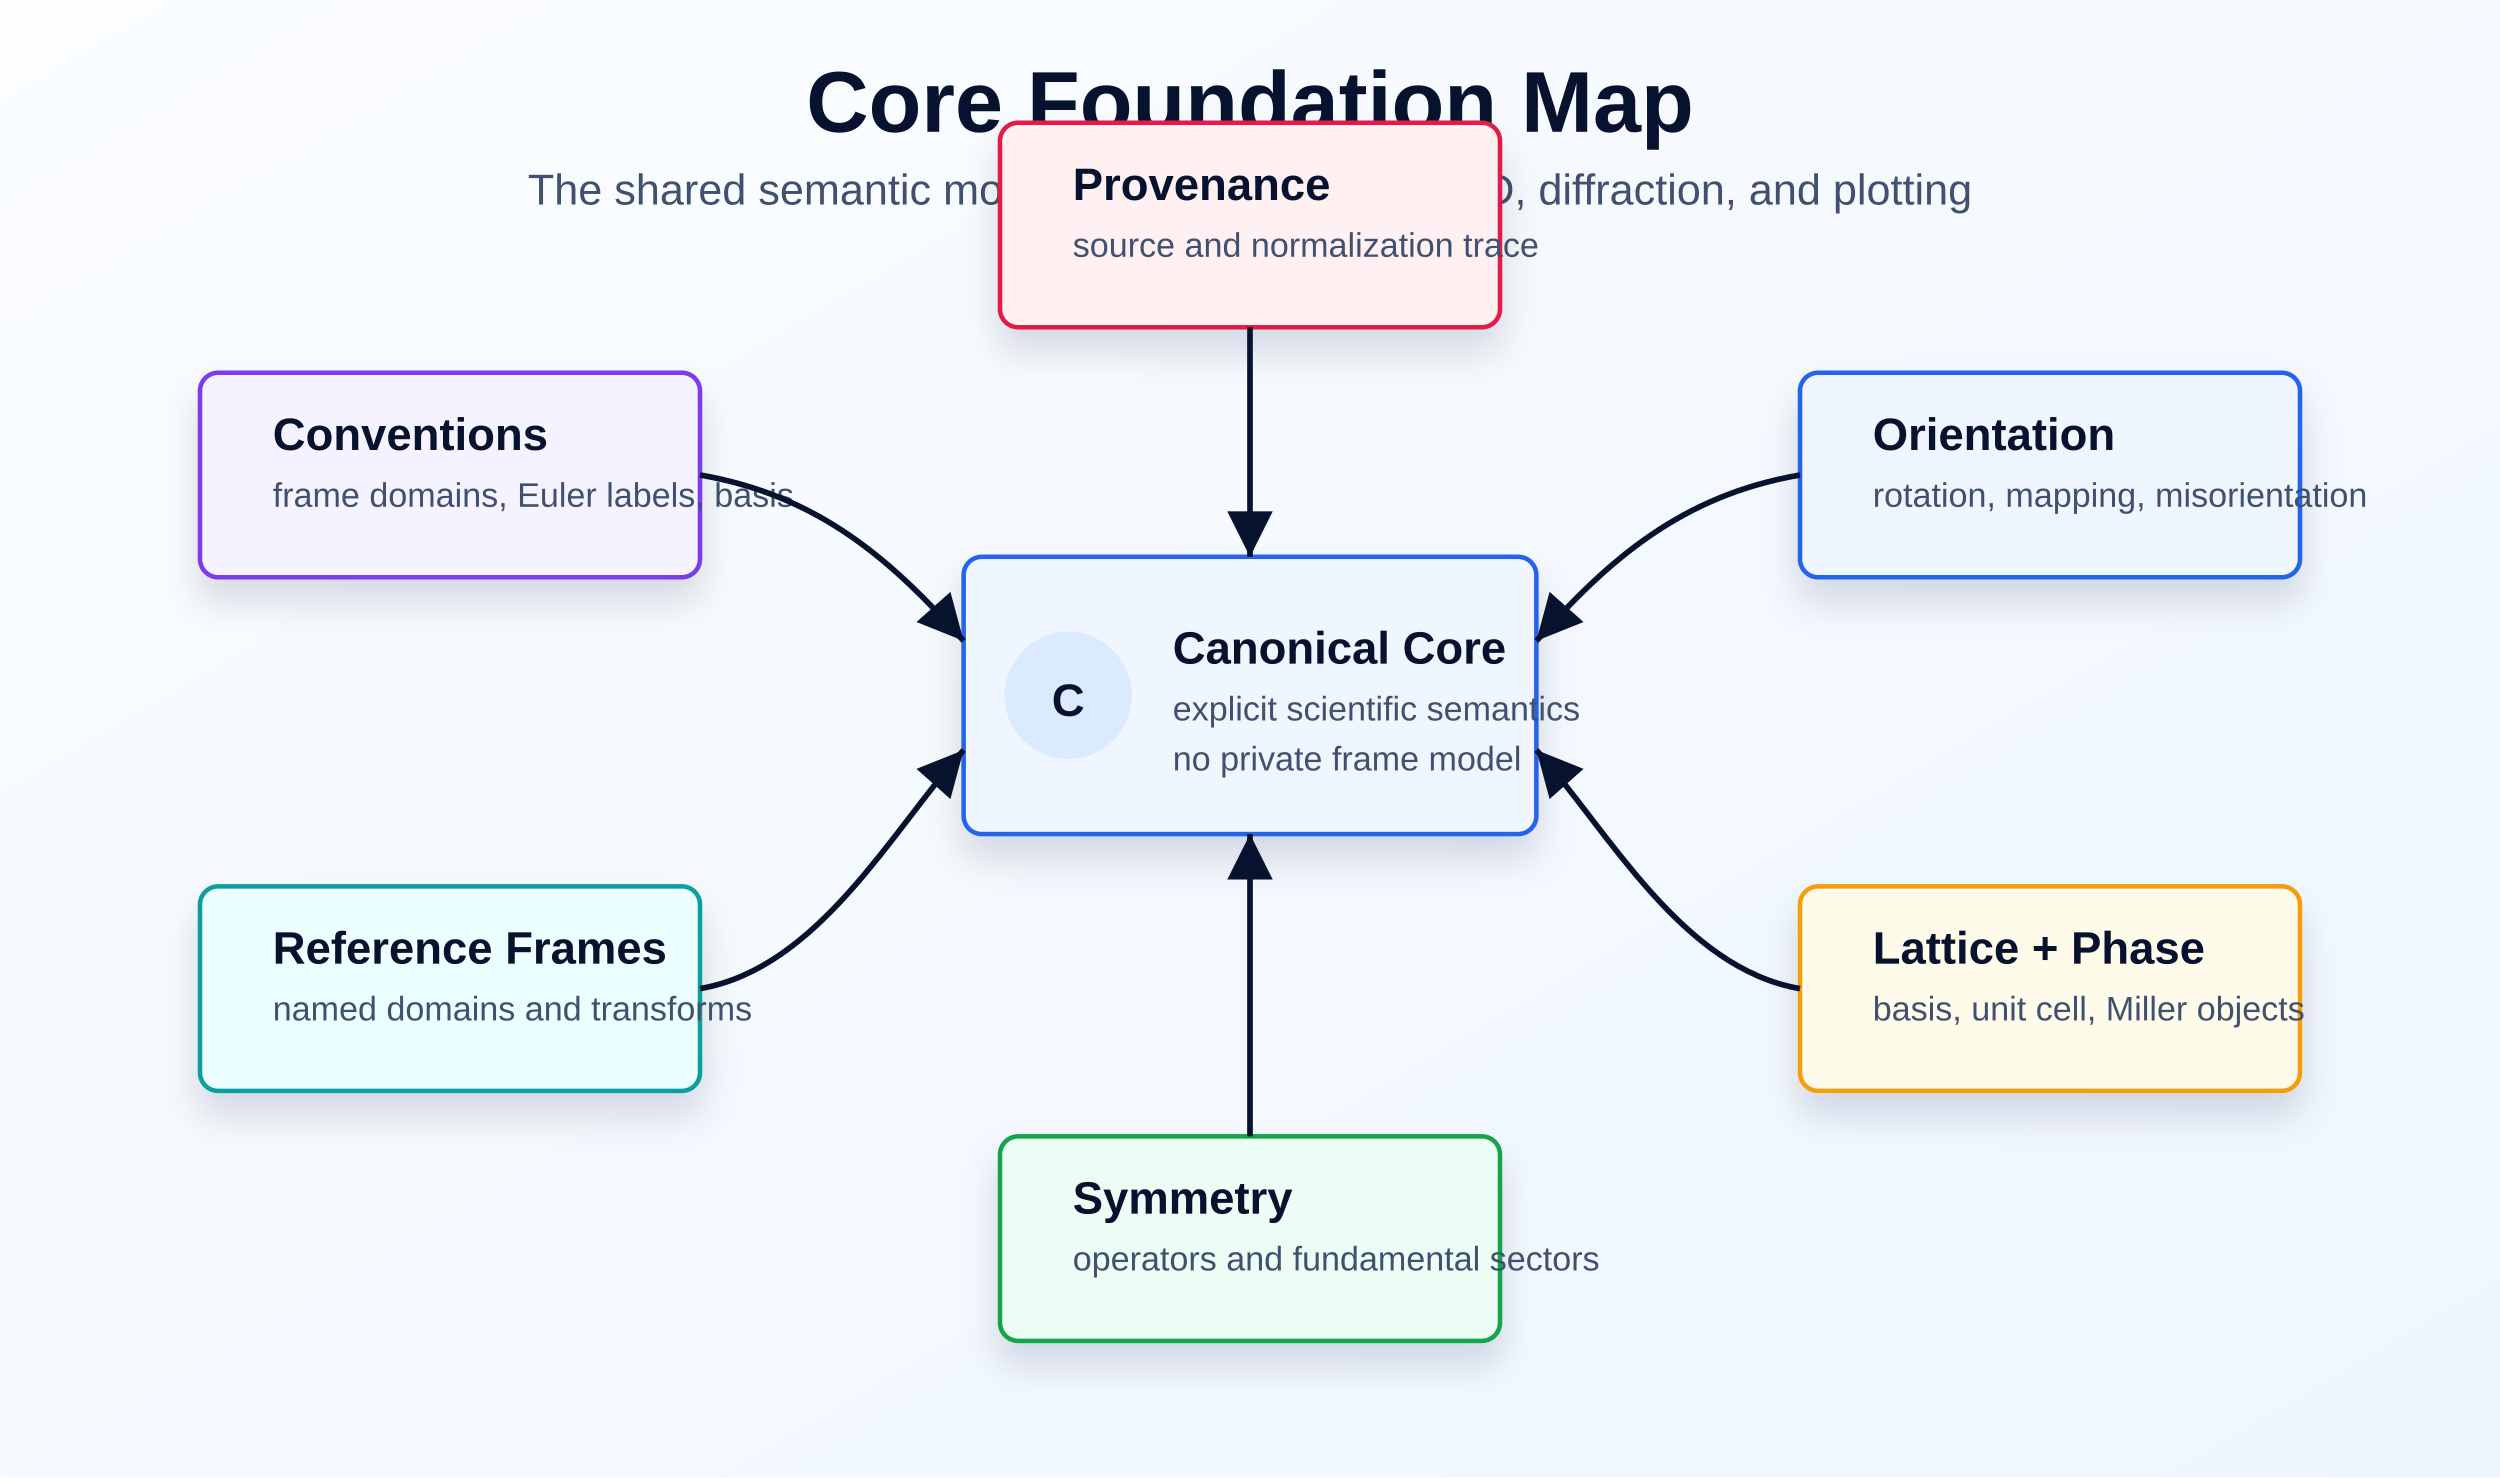
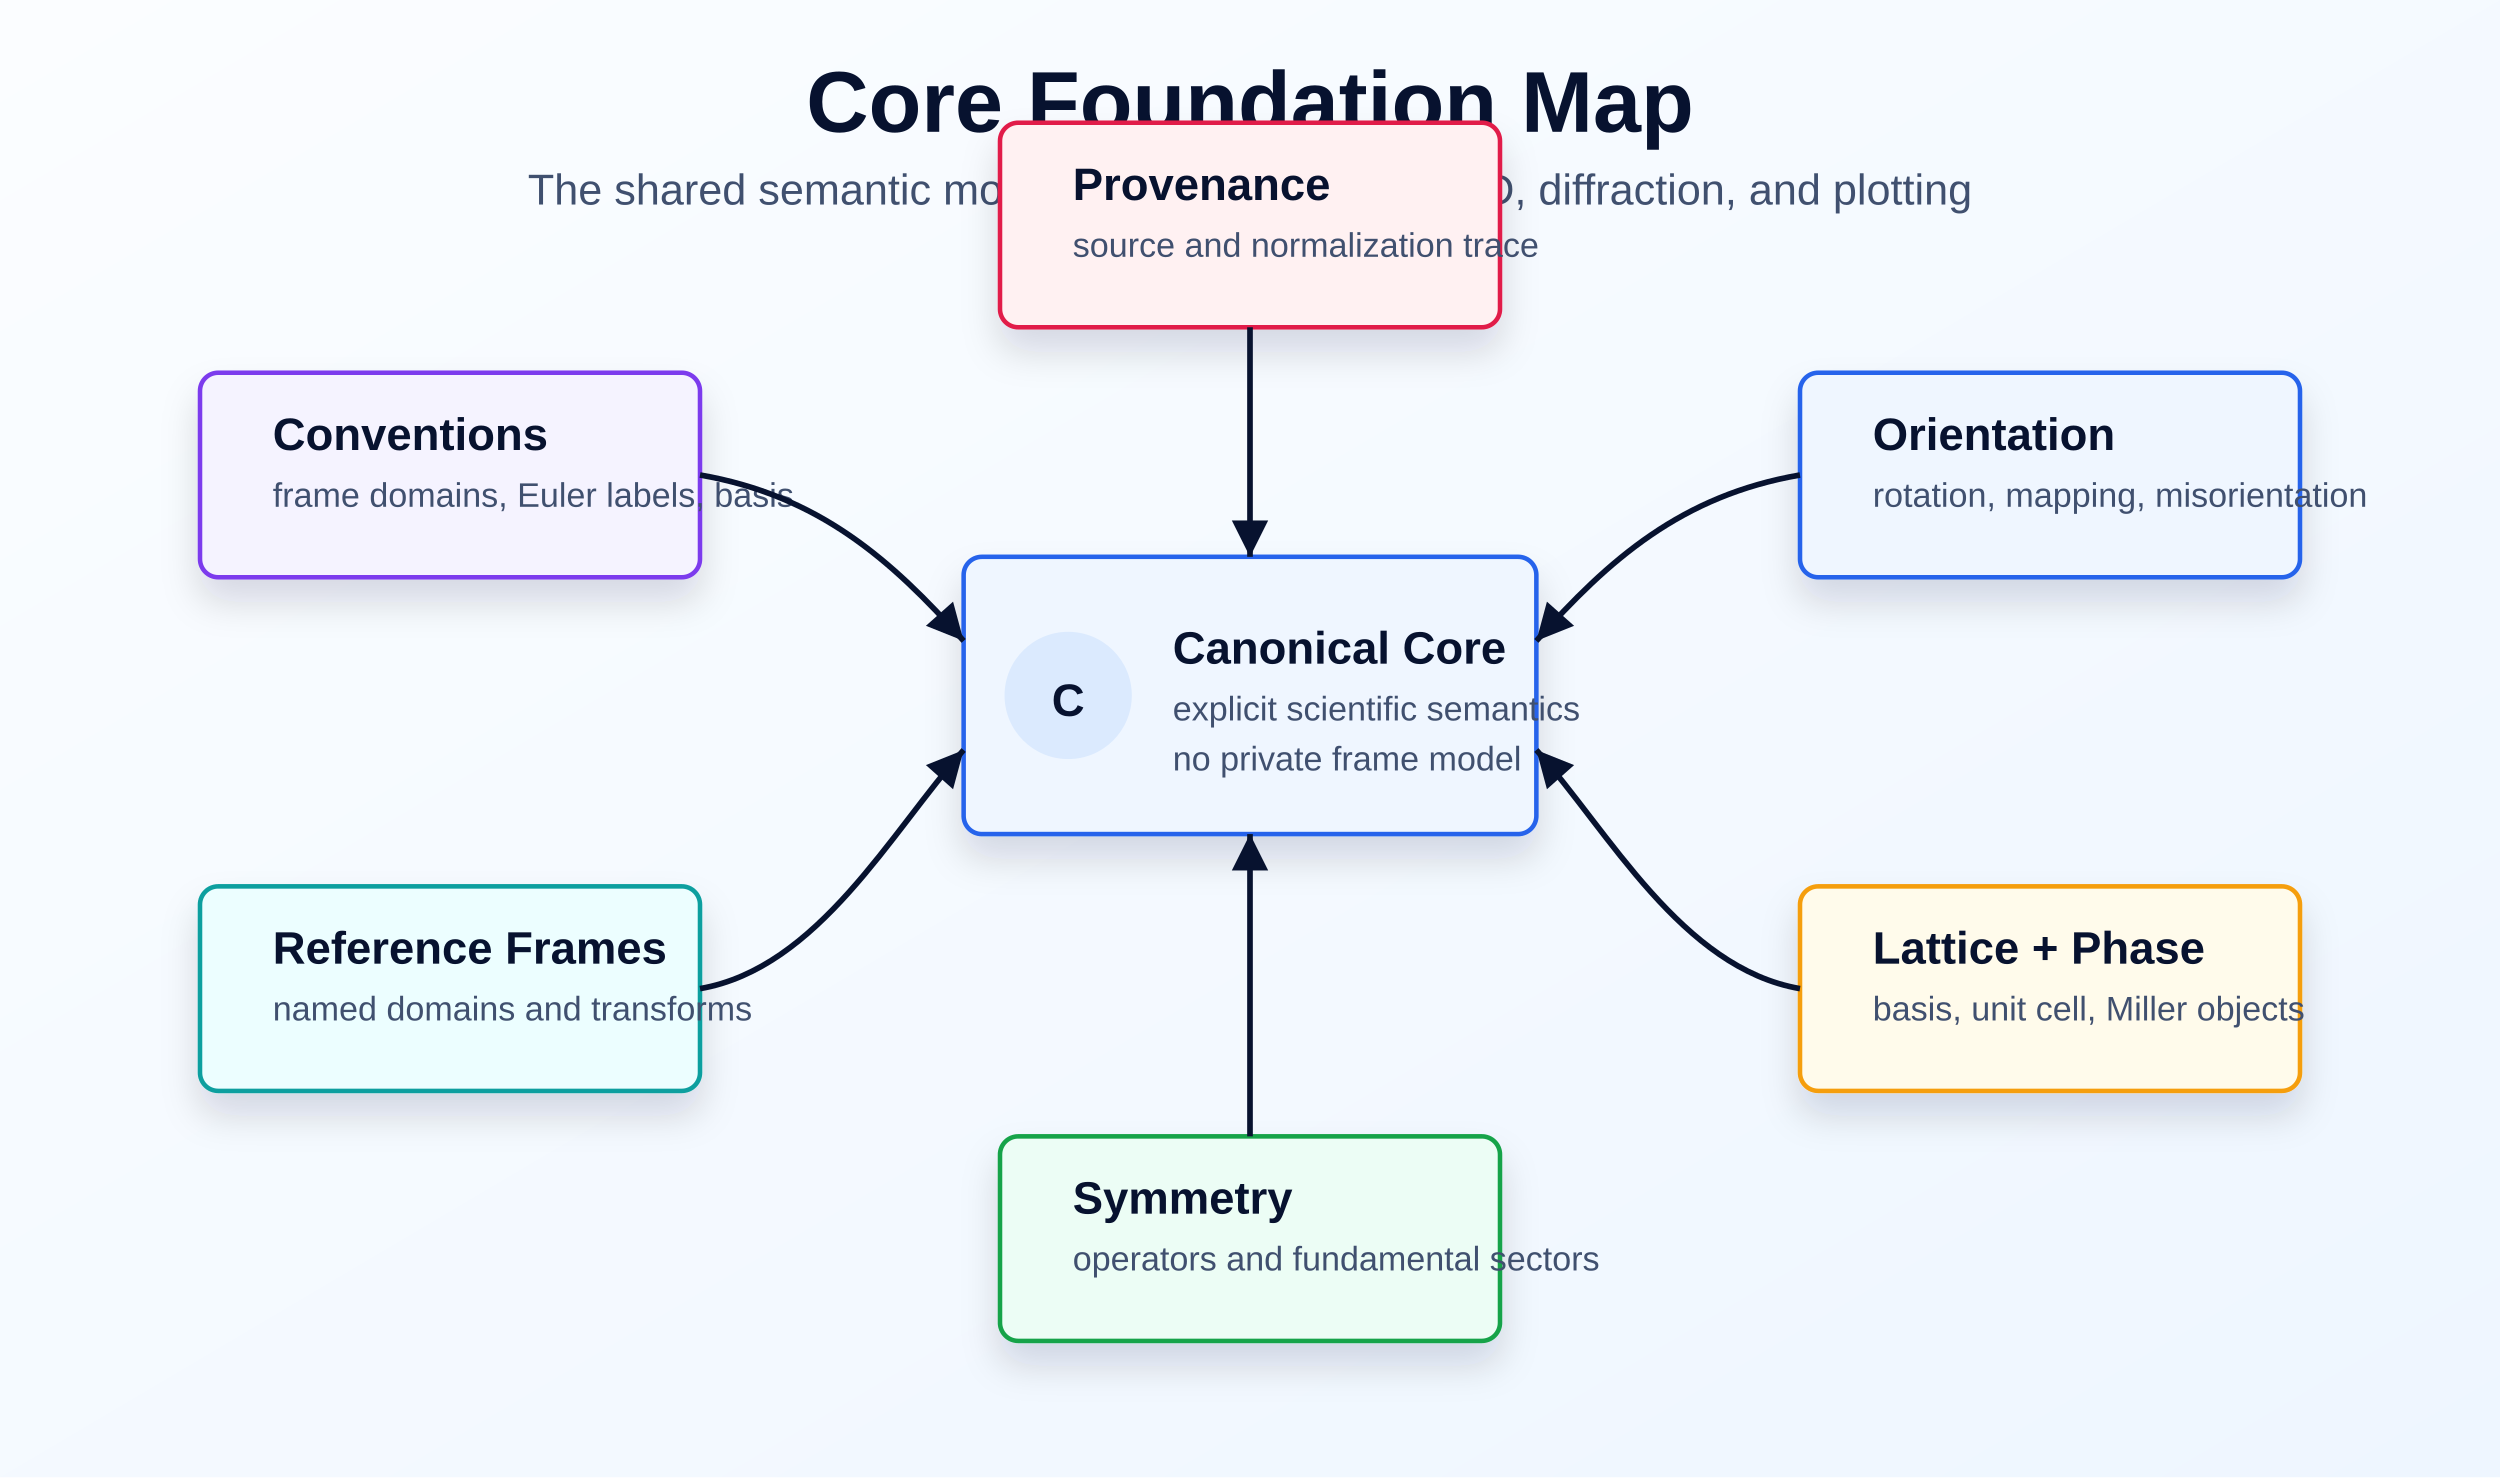
<svg xmlns="http://www.w3.org/2000/svg" width="1100" height="650" viewBox="0 0 1100 650" role="img" aria-labelledby="title desc">
  <defs>
    <linearGradient id="bg" x1="0" x2="1" y1="0" y2="1">
      <stop stop-color="#fbfdff" />
      <stop offset="1" stop-color="#eef6ff" />
    </linearGradient>
    <filter id="shadow" x="-20%" y="-20%" width="140%" height="150%">
      <feDropShadow dx="0" dy="10" stdDeviation="8" flood-color="#07122f" flood-opacity="0.14" />
    </filter>
-     <marker id="arrow" markerWidth="12" markerHeight="12" refX="10" refY="6" orient="auto">
-       <path d="M2,2 L10,6 L2,10 Z" fill="#07122f" />
+     <marker markerUnits="userSpaceOnUse" id="arrow" markerWidth="24.00" markerHeight="24.00" refX="20.00" refY="12.00" orient="auto">
+       <path d="M4.00,4.00 L20.00,12.00 L4.00,20.00 Z" fill="#07122f" />
    </marker>
    <style>.title{font:700 38px Arial, Helvetica, sans-serif;fill:#07122f}.subtitle{font:19px Arial, Helvetica, sans-serif;fill:#40506f}.label{font:700 20px Arial, Helvetica, sans-serif;fill:#07122f}.body{font:15px Arial, Helvetica, sans-serif;fill:#40506f}.card{rx:8;filter:url(#shadow);stroke-width:2}.arrow{fill:none;stroke:#07122f;stroke-width:2.5;marker-end:url(#arrow)}</style>
  </defs>
  <rect width="1100" height="650" fill="url(#bg)" />
  <text x="550" y="58" text-anchor="middle" class="title">Core Foundation Map</text>
  <text x="550" y="90" text-anchor="middle" class="subtitle">The shared semantic model beneath texture, EBSD, diffraction, and plotting</text>
  <rect x="470" y="112" width="160" height="5" rx="3" fill="#2563eb" />
  <rect x="550" y="112" width="80" height="5" rx="3" fill="#7c3aed" />
  <rect x="424" y="245" width="252" height="122" class="card" fill="#eff6ff" stroke="#2563eb" />
  <circle cx="470" cy="306" r="28" fill="#dbeafe" />
  <text x="470" y="315" text-anchor="middle" class="label">C</text>
  <text x="516" y="292" class="label">Canonical Core</text>
  <text x="516" y="317" class="body">explicit scientific semantics</text>
  <text x="516" y="339" class="body">no private frame model</text>
  <rect x="88" y="164" width="220" height="90" class="card" fill="#f5f3ff" stroke="#7c3aed" />
  <text x="120" y="198" class="label">Conventions</text>
  <text x="120" y="223" class="body">frame domains, Euler labels, basis</text>
  <rect x="88" y="390" width="220" height="90" class="card" fill="#ecfeff" stroke="#0f9f9f" />
  <text x="120" y="424" class="label">Reference Frames</text>
  <text x="120" y="449" class="body">named domains and transforms</text>
  <rect x="440" y="500" width="220" height="90" class="card" fill="#ecfdf5" stroke="#16a34a" />
  <text x="472" y="534" class="label">Symmetry</text>
  <text x="472" y="559" class="body">operators and fundamental sectors</text>
  <rect x="792" y="390" width="220" height="90" class="card" fill="#fffbeb" stroke="#f59e0b" />
  <text x="824" y="424" class="label">Lattice + Phase</text>
  <text x="824" y="449" class="body">basis, unit cell, Miller objects</text>
  <rect x="792" y="164" width="220" height="90" class="card" fill="#eff6ff" stroke="#2563eb" />
  <text x="824" y="198" class="label">Orientation</text>
  <text x="824" y="223" class="body">rotation, mapping, misorientation</text>
  <rect x="440" y="54" width="220" height="90" class="card" fill="#fff1f2" stroke="#e11d48" />
  <text x="472" y="88" class="label">Provenance</text>
  <text x="472" y="113" class="body">source and normalization trace</text>
  <path class="arrow" d="M308 209 C360 218 392 246 424 282" />
  <path class="arrow" d="M308 435 C360 426 392 366 424 330" />
  <path class="arrow" d="M550 500 V367" />
  <path class="arrow" d="M792 435 C740 426 708 366 676 330" />
  <path class="arrow" d="M792 209 C740 218 708 246 676 282" />
  <path class="arrow" d="M550 144 V245" />
</svg>
